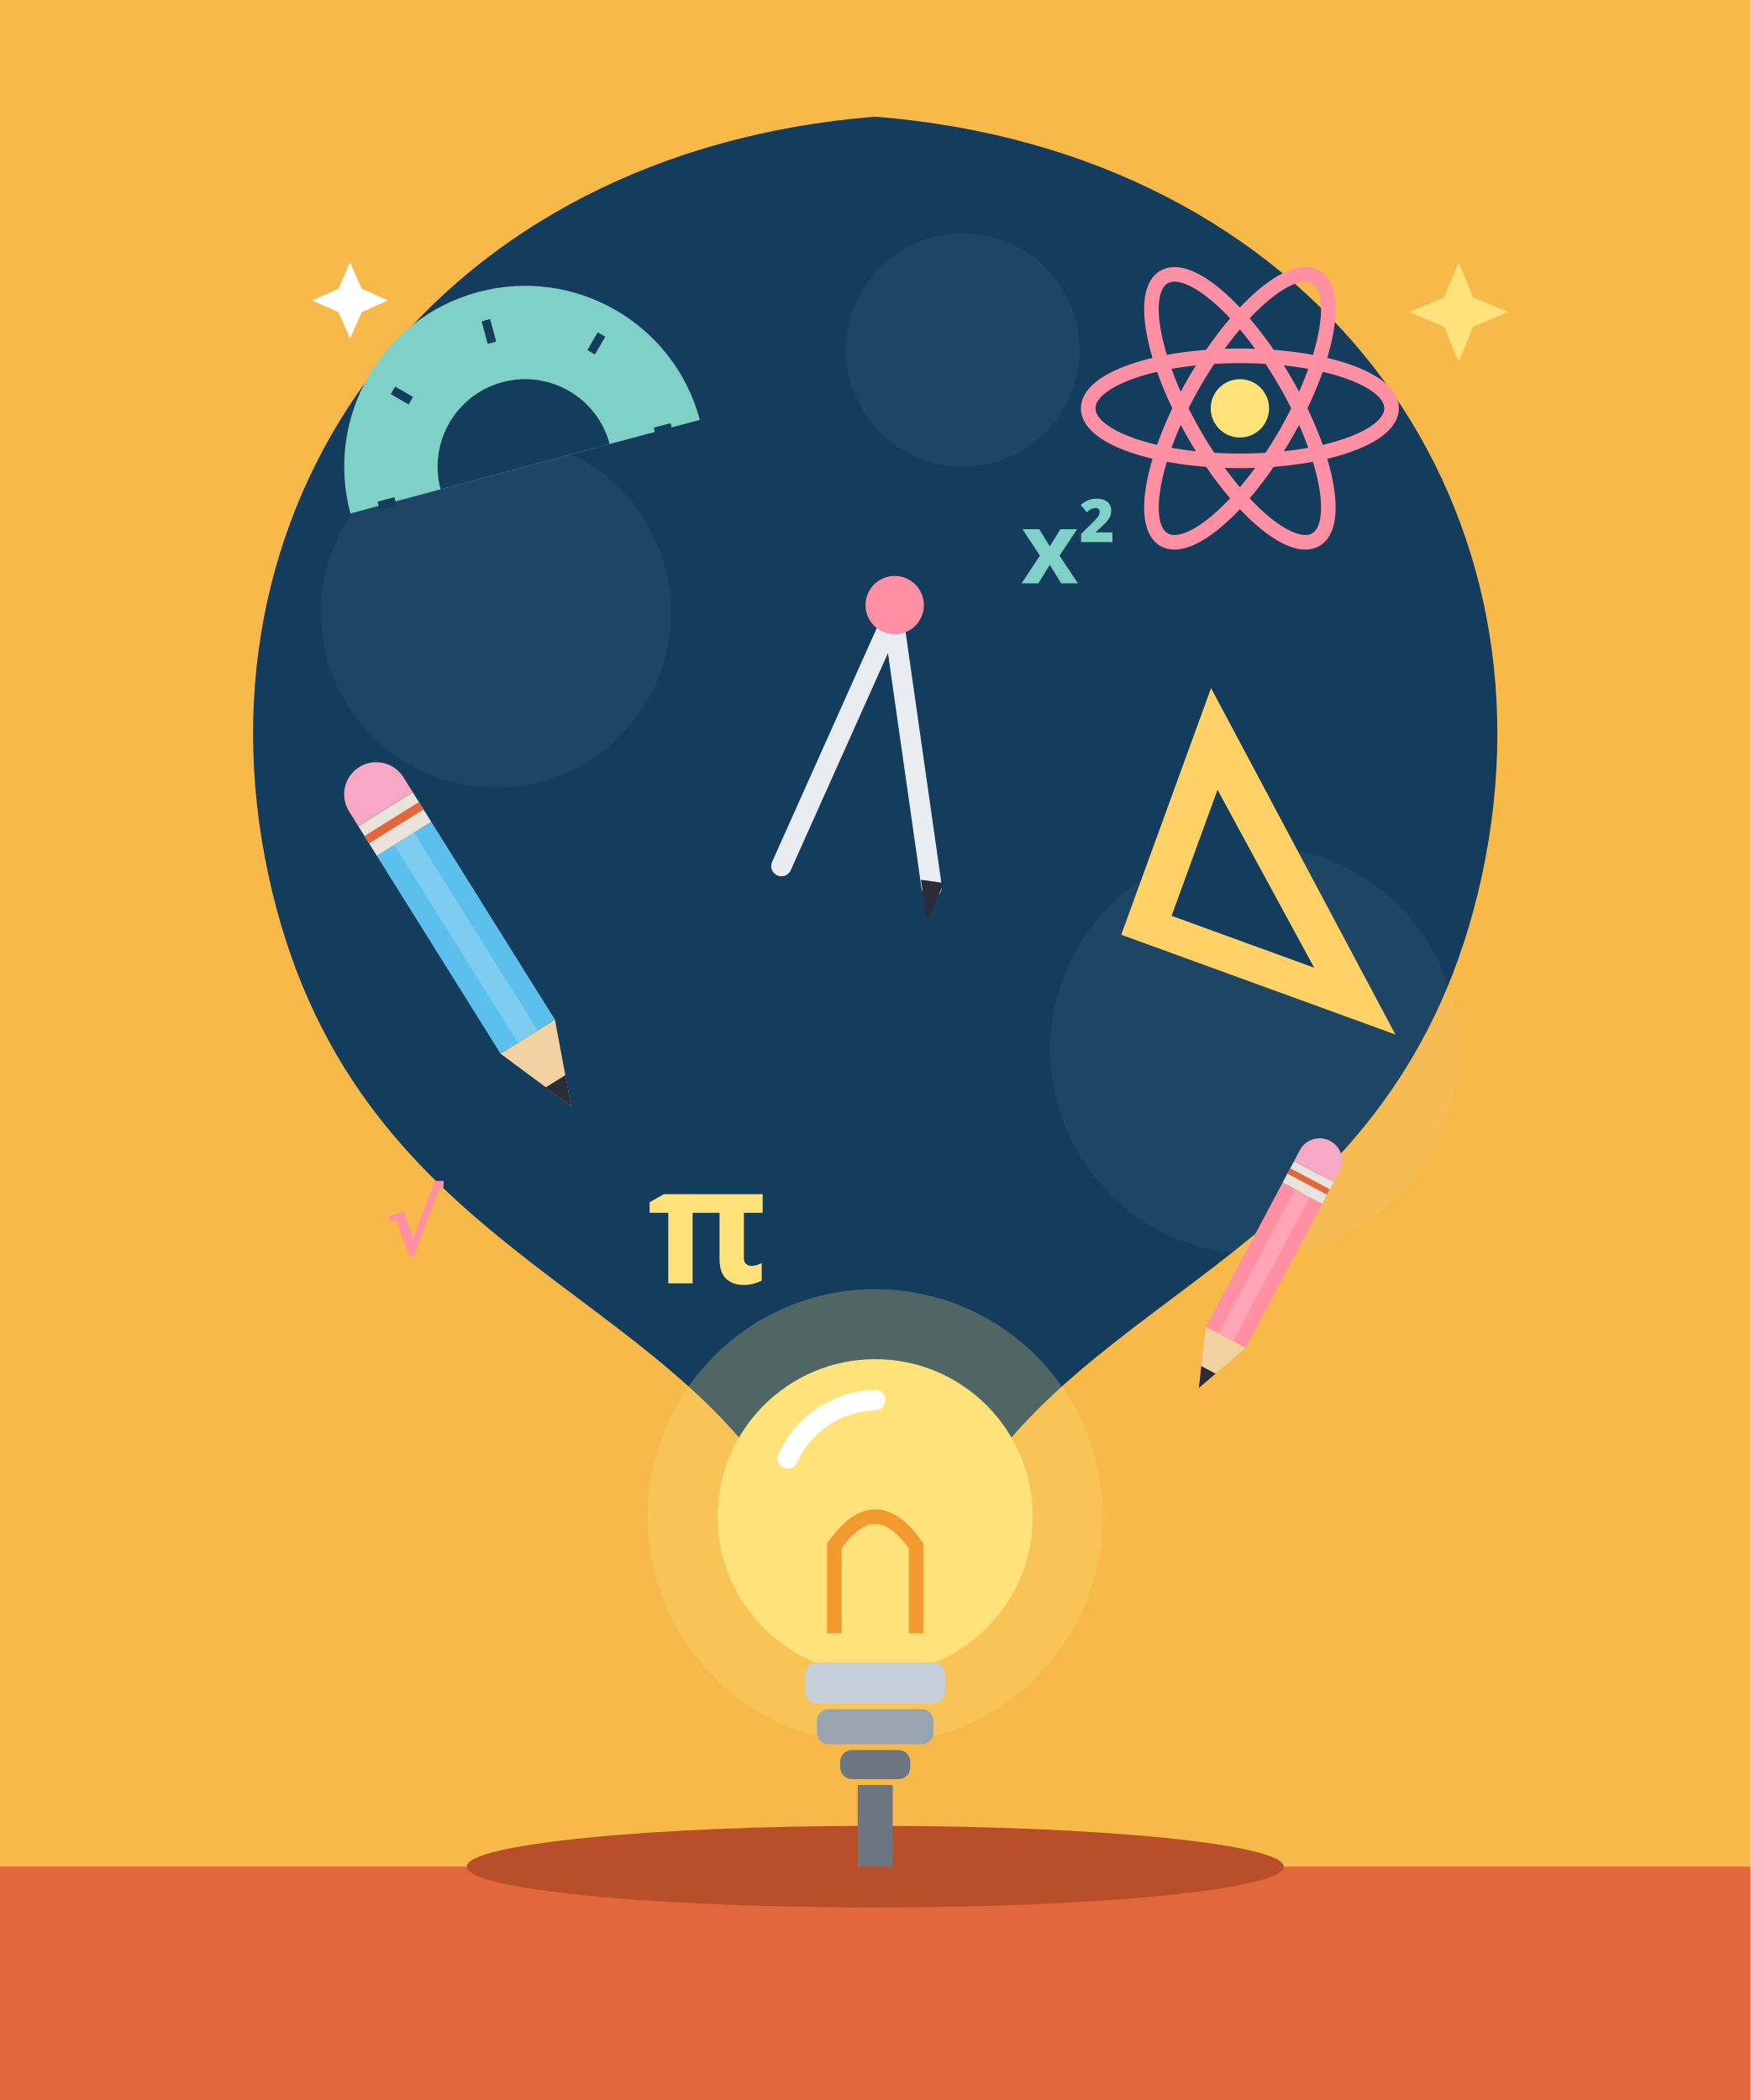
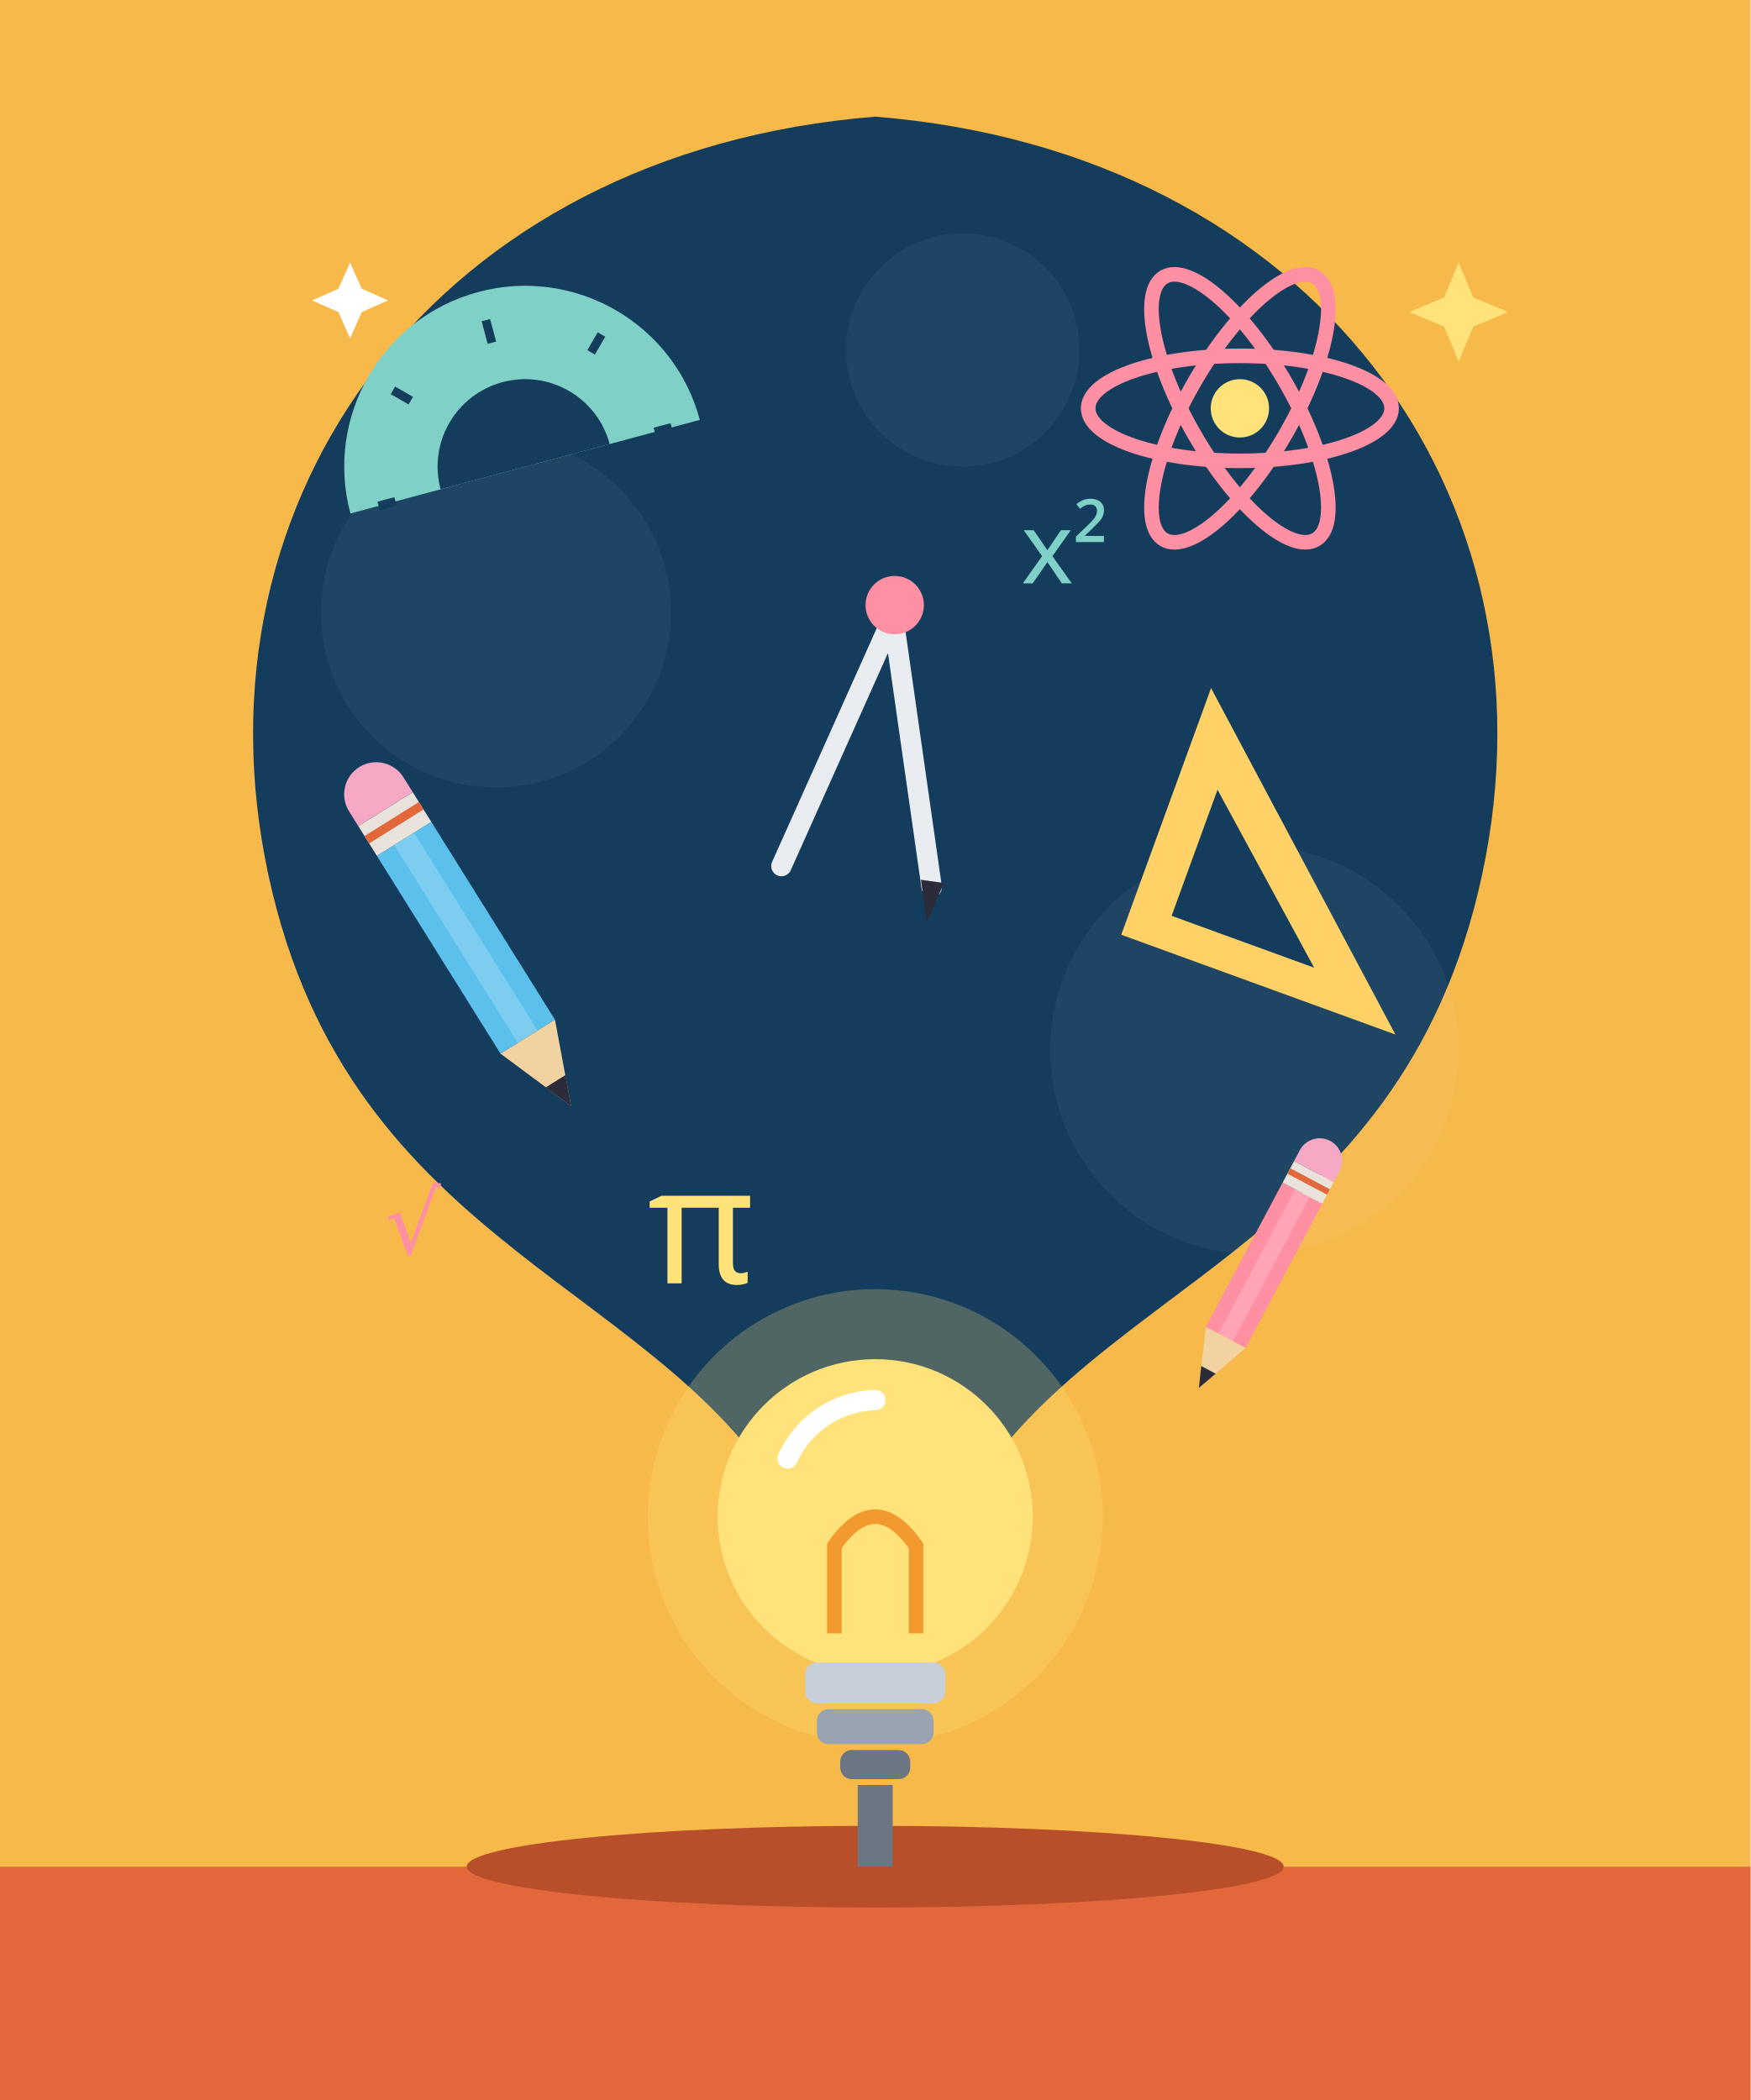
- <svg xmlns="http://www.w3.org/2000/svg" viewBox="0 0 600 720" width="600" height="720" font-family="Nunito" font-weight="800">
+ <svg xmlns="http://www.w3.org/2000/svg" viewBox="0 0 600 720" width="600" height="720" font-family="PlusJakartaSans" font-weight="500">
  <rect width="600" height="720" fill="#f6b94a" />
  <path d="M272 520 C230 440 120 430 92 300 C64 170 150 52 300 40 C450 52 536 170 508 300 C480 430 370 440 328 520 Z" fill="#143c5c" />
  <circle cx="170" cy="210" r="60" fill="#ffffff" opacity="0.05" />
  <circle cx="430" cy="360" r="70" fill="#ffffff" opacity="0.05" />
  <circle cx="330" cy="120" r="40" fill="#ffffff" opacity="0.05" />
  <g transform="translate(180 160) rotate(-15)">
    <path d="M-62 0 A62 62 0 0 1 62 0 Z" fill="#7fd1c7" />
    <path d="M-30 0 A30 30 0 0 1 30 0 Z" fill="#143c5c" />
    <path d="M-52 0 L-46 0 M0 -52 L0 -44 M52 0 L46 0 M-37 -37 L-32 -32 M37 -37 L32 -32" stroke="#143c5c" stroke-width="3" />
  </g>
  <g transform="translate(425 140)">
    <ellipse rx="52" ry="18" fill="none" stroke="#ff8fa3" stroke-width="5" />
    <ellipse rx="52" ry="18" fill="none" stroke="#ff8fa3" stroke-width="5" transform="rotate(60)" />
    <ellipse rx="52" ry="18" fill="none" stroke="#ff8fa3" stroke-width="5" transform="rotate(120)" />
    <circle r="10" fill="#ffe27a" />
  </g>
  <g transform="translate(300 255) rotate(8)">
    <path d="M0 -44 L-26 46 M0 -44 L26 46" stroke="#e9edf2" stroke-width="7" stroke-linecap="round" />
    <circle cy="-48" r="10" fill="#ff8fa3" />
    <path d="M22 44 L30 44 L26 58 Z" fill="#2b2b3a" />
  </g>
  <g transform="translate(445 300) rotate(20)">
    <polygon points="-50,40 50,40 -50,-50" fill="#ffd166" />
    <polygon points="-36,28 16,28 -36,-18" fill="#143c5c" />
  </g>
  <g transform="translate(165 330) rotate(-32)">
    <rect x="-11" y="-50" width="22" height="80" fill="#5bc0eb" />
    <rect x="-4" y="-50" width="8" height="80" fill="#ffffff" opacity="0.2" />
    <rect x="-11" y="-62" width="22" height="12" fill="#e9e3dc" />
    <rect x="-11" y="-58" width="22" height="3" fill="#e2683c" />
    <path d="M-11 -62 h22 v-6 a11 11 0 0 0 -22 0 z" fill="#f7a8c4" />
    <path d="M-11 30 L11 30 L0 58 Z" fill="#f3d2a2" />
    <path d="M-4 48 L4 48 L0 58 Z" fill="#2b2b3a" />
  </g>
  <g transform="translate(430 440) rotate(28) scale(0.7)">
    <rect x="-11" y="-50" width="22" height="80" fill="#ff8fa3" />
    <rect x="-4" y="-50" width="8" height="80" fill="#ffffff" opacity="0.2" />
    <rect x="-11" y="-62" width="22" height="12" fill="#e9e3dc" />
    <rect x="-11" y="-58" width="22" height="3" fill="#e2683c" />
    <path d="M-11 -62 h22 v-6 a11 11 0 0 0 -22 0 z" fill="#f7a8c4" />
    <path d="M-11 30 L11 30 L0 58 Z" fill="#f3d2a2" />
    <path d="M-4 48 L4 48 L0 58 Z" fill="#2b2b3a" />
  </g>
  <text x="222" y="440" font-size="56" fill="#ffe27a">π</text>
  <text x="350" y="200" font-size="34" fill="#7fd1c7">x²</text>
  <text x="132" y="430" font-size="30" fill="#ff8fa3">√</text>
  <path d="M500 90 l5 12 l12 5 l-12 5 l-5 12 l-5 -12 l-12 -5 l12 -5 z" fill="#ffe27a" />
  <path d="M120 90 l4 9 l9 4 l-9 4 l-4 9 l-4 -9 l-9 -4 l9 -4 z" fill="#ffffff" />
  <rect y="640" width="600" height="80" fill="#e2683c" />
  <ellipse cx="300" cy="640" rx="140" ry="14" fill="#b84f2a" />
  <circle cx="300" cy="520" r="78" fill="#ffe27a" opacity="0.25" />
  <circle cx="300" cy="520" r="54" fill="#ffe27a" />
  <path d="M270 500 A34 34 0 0 1 300 480" stroke="#ffffff" stroke-width="7" fill="none" stroke-linecap="round" />
  <path d="M286 560 L286 530 Q300 510 314 530 L314 560" stroke="#f29a2e" stroke-width="5" fill="none" />
  <rect x="276" y="570" width="48" height="14" rx="4" fill="#c7cfd8" />
  <rect x="280" y="586" width="40" height="12" rx="4" fill="#9aa4b0" />
  <rect x="288" y="600" width="24" height="10" rx="4" fill="#6b7682" />
  <rect x="294" y="612" width="12" height="28" fill="#6b7682" />
</svg>
